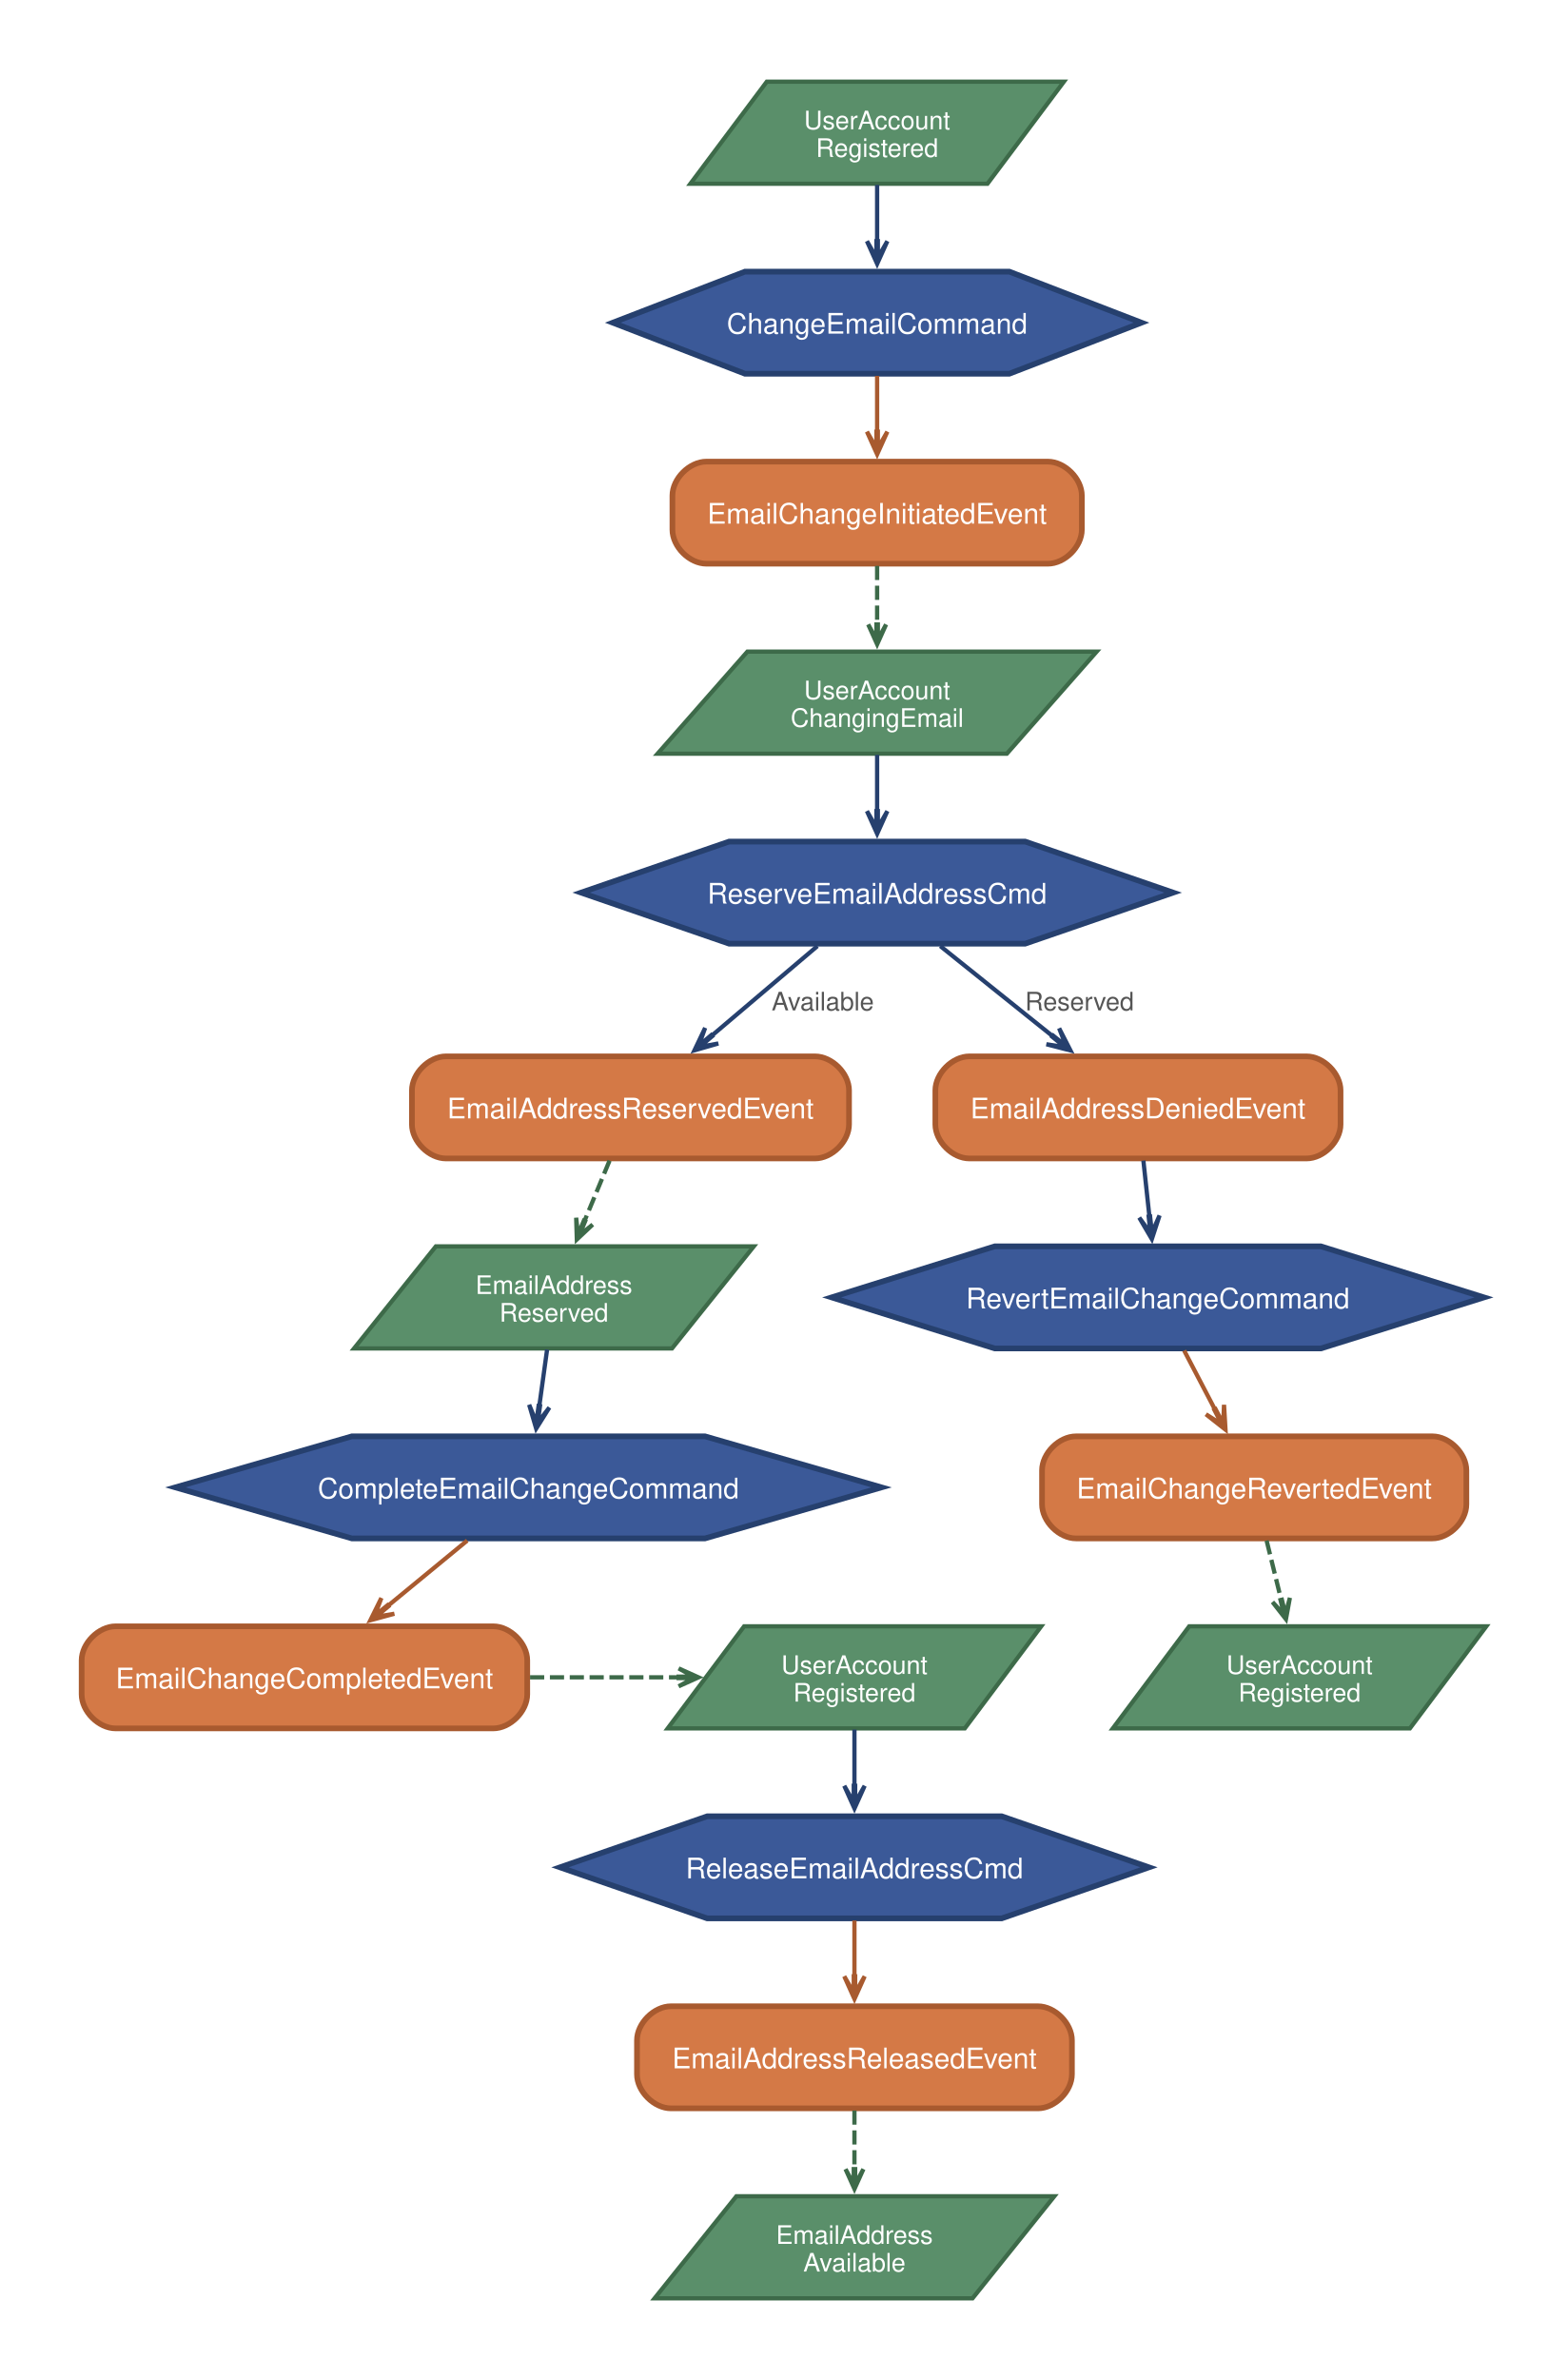
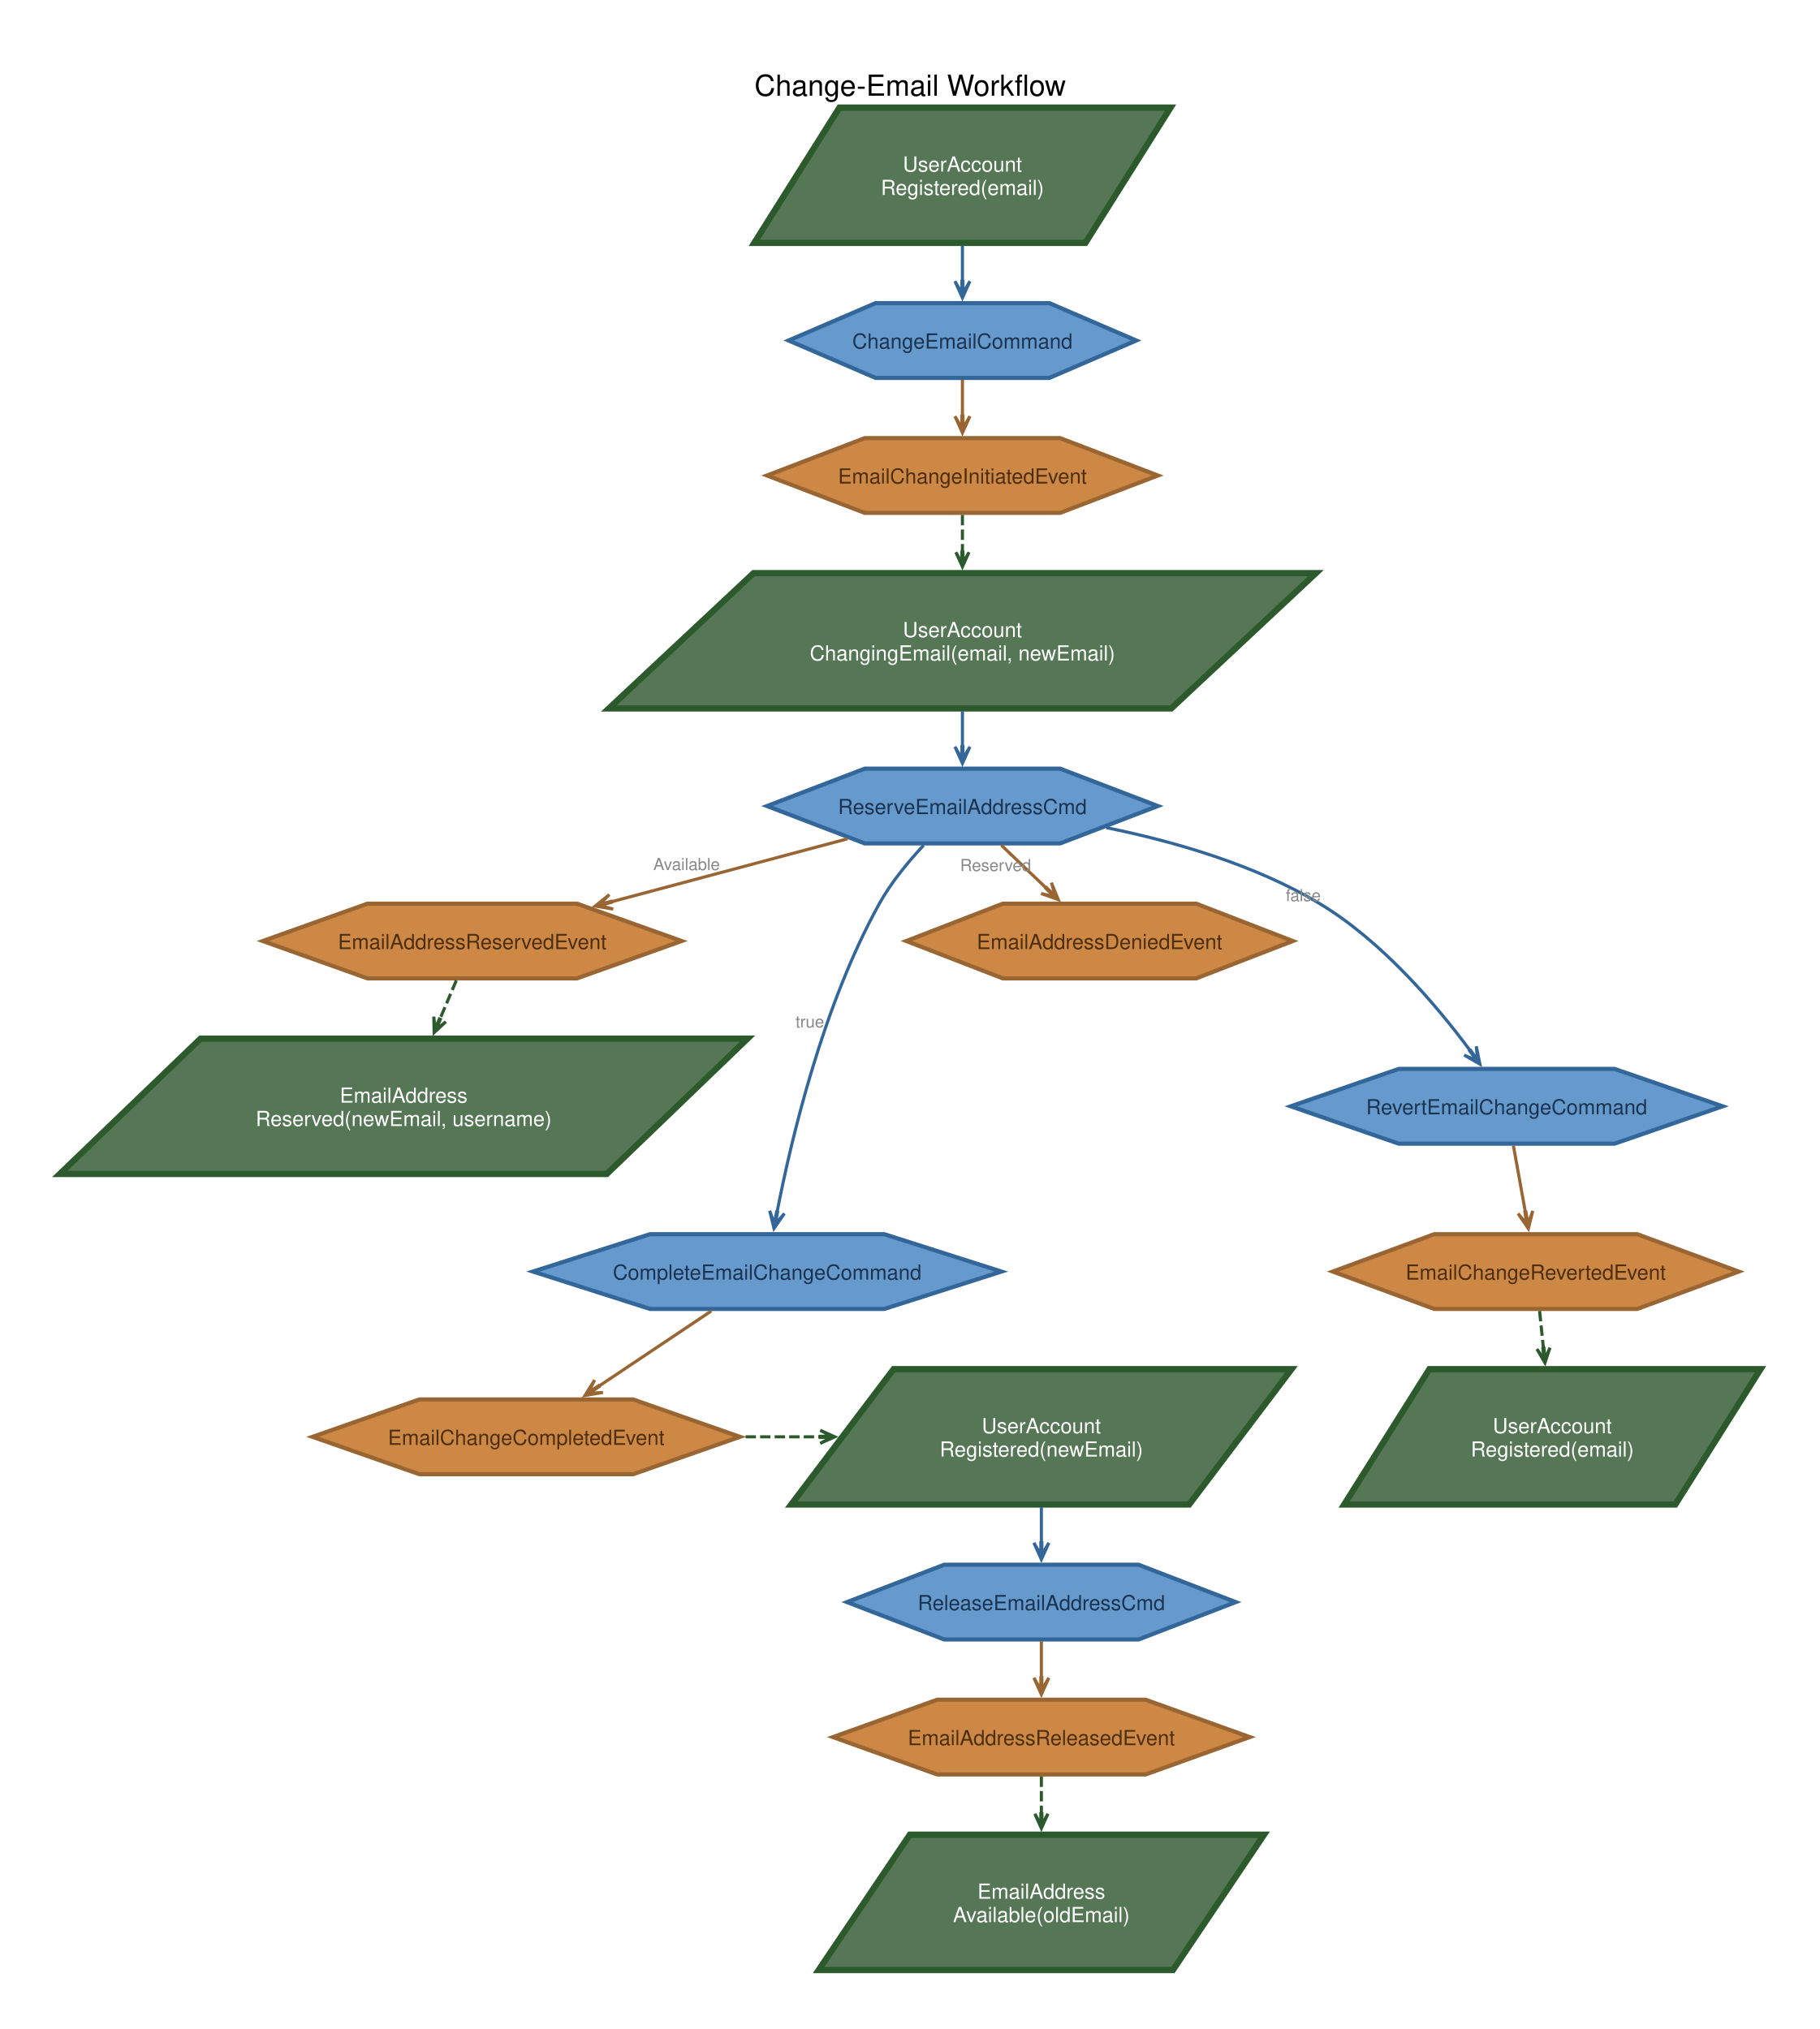
- <svg xmlns="http://www.w3.org/2000/svg" width="553pt" height="839pt" viewBox="0.00 0.00 553.00 839.00">
-   <g id="graph0" class="graph" transform="scale(1 1) rotate(0) translate(28.8 810.55)">
-     <polygon fill="white" stroke="none" points="-28.8,28.8 -28.8,-810.55 524.26,-810.55 524.26,28.8 -28.8,28.8" />
+ <svg xmlns="http://www.w3.org/2000/svg" width="876pt" height="977pt" viewBox="0.00 0.00 876.00 977.00">
+   <g id="graph0" class="graph" transform="scale(1 1) rotate(0) translate(28.8 948.6)">
+     <polygon fill="white" stroke="none" points="-28.8,28.8 -28.8,-948.6 847.54,-948.6 847.54,28.8 -28.8,28.8" />
+     <text xml:space="preserve" text-anchor="middle" x="409.37" y="-902.5" font-family="Helvetica,sans-Serif" font-size="14.00">Change-Email Workflow</text>
    <g id="node1" class="node">
-       <polygon fill="#5a8f6a" stroke="#3d6a49" stroke-width="1.5" points="346.46,-781.75 241.67,-781.75 214.71,-745.75 319.5,-745.75 346.46,-781.75" />
-       <text xml:space="preserve" text-anchor="middle" x="280.58" y="-764.95" font-family="Helvetica,sans-Serif" font-size="9.00" fill="white">UserAccount</text>
-       <text xml:space="preserve" text-anchor="middle" x="280.58" y="-755.2" font-family="Helvetica,sans-Serif" font-size="9.00" fill="white">Registered</text>
+       <polygon fill="#557755" stroke="#2d5a2d" stroke-width="3" points="534.74,-896.8 375.32,-896.8 334.32,-831.64 493.73,-831.64 534.74,-896.8" />
+       <text xml:space="preserve" text-anchor="middle" x="434.53" y="-865.97" font-family="Helvetica,sans-Serif" font-size="10.00" fill="white">UserAccount</text>
+       <text xml:space="preserve" text-anchor="middle" x="434.53" y="-854.72" font-family="Helvetica,sans-Serif" font-size="10.00" fill="white">Registered(email)</text>
    </g>
    <g id="node2" class="node">
-       <polygon fill="#3b5998" stroke="#26406e" stroke-width="2" points="373.83,-696.75 327.21,-714.75 233.96,-714.75 187.34,-696.75 233.96,-678.75 327.21,-678.75 373.83,-696.75" />
-       <text xml:space="preserve" text-anchor="middle" x="280.58" y="-692.88" font-family="Helvetica,sans-Serif" font-size="10.00" fill="white">ChangeEmailCommand</text>
+       <polygon fill="#6699cc" stroke="#336699" stroke-width="2" points="518.19,-784.64 476.36,-802.64 392.7,-802.64 350.87,-784.64 392.7,-766.64 476.36,-766.64 518.19,-784.64" />
+       <text xml:space="preserve" text-anchor="middle" x="434.53" y="-780.77" font-family="Helvetica,sans-Serif" font-size="10.00" fill="#1a3350">ChangeEmailCommand</text>
    </g>
    <g id="edge1" class="edge">
-       <path fill="none" stroke="#26406e" stroke-width="1.5" d="M280.58,-745.33C280.58,-739.17 280.58,-732.07 280.58,-725.27" />
-       <polygon fill="#26406e" stroke="#26406e" stroke-width="1.5" points="280.59,-717.5 284.19,-725.5 280.84,-719.67 280.84,-725.5 280.59,-725.5 280.34,-725.5 280.34,-719.67 276.99,-725.5 280.59,-717.5" />
+       <path fill="none" stroke="#336699" stroke-width="1.5" d="M434.53,-830.32C434.53,-824.54 434.53,-818.58 434.53,-812.97" />
+       <polygon fill="#336699" stroke="#336699" stroke-width="1.5" points="434.53,-805.19 438.13,-813.19 434.78,-807.37 434.78,-813.19 434.53,-813.19 434.28,-813.19 434.28,-807.37 430.93,-813.19 434.53,-805.19" />
    </g>
    <g id="node3" class="node">
-       <path fill="#d47946" stroke="#a85a2f" stroke-width="2" d="M340.79,-647.75C340.79,-647.75 220.38,-647.75 220.38,-647.75 214.38,-647.75 208.38,-641.75 208.38,-635.75 208.38,-635.75 208.38,-623.75 208.38,-623.75 208.38,-617.75 214.38,-611.75 220.38,-611.75 220.38,-611.75 340.79,-611.75 340.79,-611.75 346.79,-611.75 352.79,-617.75 352.79,-623.75 352.79,-623.75 352.79,-635.75 352.79,-635.75 352.79,-641.75 346.79,-647.75 340.79,-647.75" />
-       <text xml:space="preserve" text-anchor="middle" x="280.58" y="-625.88" font-family="Helvetica,sans-Serif" font-size="10.00" fill="white">EmailChangeInitiatedEvent</text>
+       <polygon fill="#cc8844" stroke="#996633" stroke-width="2" points="528.58,-719.64 481.55,-737.64 387.5,-737.64 340.48,-719.64 387.5,-701.64 481.55,-701.64 528.58,-719.64" />
+       <text xml:space="preserve" text-anchor="middle" x="434.53" y="-715.77" font-family="Helvetica,sans-Serif" font-size="10.00" fill="#4d2e0f">EmailChangeInitiatedEvent</text>
    </g>
    <g id="edge2" class="edge">
-       <path fill="none" stroke="#a85a2f" stroke-width="1.5" d="M280.58,-677.99C280.58,-671.83 280.58,-664.77 280.58,-658.02" />
-       <polygon fill="#a85a2f" stroke="#a85a2f" stroke-width="1.5" points="280.59,-650.32 284.19,-658.32 280.84,-652.49 280.84,-658.32 280.59,-658.32 280.34,-658.32 280.34,-652.49 276.99,-658.32 280.59,-650.32" />
+       <path fill="none" stroke="#996633" stroke-width="1.5" d="M434.53,-765.76C434.53,-760.26 434.53,-754.07 434.53,-748.08" />
+       <polygon fill="#996633" stroke="#996633" stroke-width="1.5" points="434.53,-740.18 438.13,-748.18 434.78,-742.35 434.78,-748.18 434.53,-748.18 434.28,-748.18 434.28,-742.35 430.93,-748.18 434.53,-740.18" />
    </g>
    <g id="node4" class="node">
-       <polygon fill="#5a8f6a" stroke="#3d6a49" stroke-width="1.5" points="358.03,-580.75 234.83,-580.75 203.14,-544.75 326.34,-544.75 358.03,-580.75" />
-       <text xml:space="preserve" text-anchor="middle" x="280.58" y="-563.95" font-family="Helvetica,sans-Serif" font-size="9.00" fill="white">UserAccount</text>
-       <text xml:space="preserve" text-anchor="middle" x="280.58" y="-554.2" font-family="Helvetica,sans-Serif" font-size="9.00" fill="white">ChangingEmail</text>
+       <polygon fill="#557755" stroke="#2d5a2d" stroke-width="3" points="604.72,-672.64 333.98,-672.64 264.33,-607.48 535.07,-607.48 604.72,-672.64" />
+       <text xml:space="preserve" text-anchor="middle" x="434.53" y="-641.81" font-family="Helvetica,sans-Serif" font-size="10.00" fill="white">UserAccount</text>
+       <text xml:space="preserve" text-anchor="middle" x="434.53" y="-630.56" font-family="Helvetica,sans-Serif" font-size="10.00" fill="white">ChangingEmail(email, newEmail)</text>
    </g>
    <g id="edge3" class="edge">
-       <path fill="none" stroke="#3d6a49" stroke-width="1.5" stroke-dasharray="5,2" d="M280.58,-610.99C280.58,-604.54 280.58,-597.11 280.58,-590.08" />
-       <polygon fill="#3d6a49" stroke="#3d6a49" stroke-width="1.5" points="280.59,-583.32 283.74,-590.32 280.84,-584.99 280.84,-590.32 280.59,-590.32 280.34,-590.32 280.34,-584.99 277.44,-590.32 280.59,-583.32" />
+       <path fill="none" stroke="#2d5a2d" stroke-width="1.5" stroke-dasharray="5,2" d="M434.53,-700.65C434.53,-695.17 434.53,-688.91 434.53,-682.55" />
+       <polygon fill="#2d5a2d" stroke="#2d5a2d" stroke-width="1.5" points="434.53,-675.7 437.68,-682.7 434.78,-677.38 434.78,-682.7 434.53,-682.7 434.28,-682.7 434.28,-677.38 431.38,-682.7 434.53,-675.7" />
    </g>
    <g id="node5" class="node">
-       <polygon fill="#3b5998" stroke="#26406e" stroke-width="2" points="385.01,-495.75 332.8,-513.75 228.37,-513.75 176.16,-495.75 228.37,-477.75 332.8,-477.75 385.01,-495.75" />
-       <text xml:space="preserve" text-anchor="middle" x="280.58" y="-491.88" font-family="Helvetica,sans-Serif" font-size="10.00" fill="white">ReserveEmailAddressCmd</text>
+       <polygon fill="#6699cc" stroke="#336699" stroke-width="2" points="528.58,-560.48 481.55,-578.48 387.5,-578.48 340.48,-560.48 387.5,-542.48 481.55,-542.48 528.58,-560.48" />
+       <text xml:space="preserve" text-anchor="middle" x="434.53" y="-556.61" font-family="Helvetica,sans-Serif" font-size="10.00" fill="#1a3350">ReserveEmailAddressCmd</text>
    </g>
    <g id="edge4" class="edge">
-       <path fill="none" stroke="#26406e" stroke-width="1.5" d="M280.58,-544.33C280.58,-538.17 280.58,-531.07 280.58,-524.27" />
-       <polygon fill="#26406e" stroke="#26406e" stroke-width="1.5" points="280.59,-516.5 284.19,-524.5 280.84,-518.67 280.84,-524.5 280.59,-524.5 280.34,-524.5 280.34,-518.67 276.99,-524.5 280.59,-516.5" />
+       <path fill="none" stroke="#336699" stroke-width="1.5" d="M434.53,-606.16C434.53,-600.38 434.53,-594.42 434.53,-588.81" />
+       <polygon fill="#336699" stroke="#336699" stroke-width="1.5" points="434.53,-581.03 438.13,-589.03 434.78,-583.21 434.78,-589.03 434.53,-589.03 434.28,-589.03 434.28,-583.21 430.93,-589.03 434.53,-581.03" />
    </g>
    <g id="node6" class="node">
-       <path fill="#d47946" stroke="#a85a2f" stroke-width="2" d="M258.67,-438C258.67,-438 128.5,-438 128.5,-438 122.5,-438 116.5,-432 116.5,-426 116.5,-426 116.5,-414 116.5,-414 116.5,-408 122.5,-402 128.5,-402 128.5,-402 258.67,-402 258.67,-402 264.67,-402 270.67,-408 270.67,-414 270.67,-414 270.67,-426 270.67,-426 270.67,-432 264.67,-438 258.67,-438" />
-       <text xml:space="preserve" text-anchor="middle" x="193.58" y="-416.12" font-family="Helvetica,sans-Serif" font-size="10.00" fill="white">EmailAddressReservedEvent</text>
+       <polygon fill="#cc8844" stroke="#996633" stroke-width="2" points="299.33,-495.48 248.93,-513.48 148.13,-513.48 97.72,-495.48 148.13,-477.48 248.93,-477.48 299.33,-495.48" />
+       <text xml:space="preserve" text-anchor="middle" x="198.53" y="-491.6" font-family="Helvetica,sans-Serif" font-size="10.00" fill="#4d2e0f">EmailAddressReservedEvent</text>
    </g>
    <g id="edge5" class="edge">
-       <path fill="none" stroke="#26406e" stroke-width="1.5" d="M259.52,-476.9C248.28,-467.37 234.28,-455.5 222.08,-445.15" />
-       <polygon fill="#26406e" stroke="#26406e" stroke-width="1.5" points="216.15,-440.13 224.58,-442.55 217.97,-441.34 222.41,-445.11 222.25,-445.3 222.09,-445.49 217.64,-441.72 219.92,-448.05 216.15,-440.13" />
-       <text xml:space="preserve" text-anchor="middle" x="261.42" y="-454.2" font-family="Helvetica,sans-Serif" font-size="9.00" fill="#555555">Available</text>
+       <path fill="none" stroke="#996633" stroke-width="1.5" d="M379.2,-544.71C345.18,-535.63 301.37,-523.93 265.42,-514.34" />
+       <polygon fill="#996633" stroke="#996633" stroke-width="1.5" points="257.74,-512.29 266.4,-510.87 259.91,-512.61 265.54,-514.11 265.47,-514.35 265.41,-514.59 259.78,-513.09 264.54,-517.83 257.74,-512.29" />
+       <text xml:space="preserve" text-anchor="middle" x="301.74" y="-529.64" font-family="Helvetica,sans-Serif" font-size="8.00" fill="#888888">Available</text>
+     </g>
+     <g id="node8" class="node">
+       <polygon fill="#6699cc" stroke="#336699" stroke-width="2" points="453.28,-336.32 396.9,-354.32 284.15,-354.32 227.78,-336.32 284.15,-318.32 396.9,-318.32 453.28,-336.32" />
+       <text xml:space="preserve" text-anchor="middle" x="340.53" y="-332.44" font-family="Helvetica,sans-Serif" font-size="10.00" fill="#1a3350">CompleteEmailChangeCommand</text>
+     </g>
+     <g id="edge7" class="edge">
+       <path fill="none" stroke="#336699" stroke-width="1.5" d="M415.85,-541.59C408.36,-533.58 400.18,-523.66 394.53,-513.48 367.43,-464.65 352.18,-400.49 345.22,-364.62" />
+       <polygon fill="#336699" stroke="#336699" stroke-width="1.5" points="343.81,-357.09 348.82,-364.29 344.45,-359.18 345.52,-364.9 345.28,-364.95 345.03,-365 343.96,-359.27 341.74,-365.61 343.81,-357.09" />
+       <text xml:space="preserve" text-anchor="middle" x="361.07" y="-453.87" font-family="Helvetica,sans-Serif" font-size="8.00" fill="#888888">true</text>
    </g>
    <g id="node14" class="node">
-       <path fill="#d47946" stroke="#a85a2f" stroke-width="2" d="M432.04,-438C432.04,-438 313.12,-438 313.12,-438 307.12,-438 301.12,-432 301.12,-426 301.12,-426 301.12,-414 301.12,-414 301.12,-408 307.12,-402 313.12,-402 313.12,-402 432.04,-402 432.04,-402 438.04,-402 444.04,-408 444.04,-414 444.04,-414 444.04,-426 444.04,-426 444.04,-432 438.04,-438 432.04,-438" />
-       <text xml:space="preserve" text-anchor="middle" x="372.58" y="-416.12" font-family="Helvetica,sans-Serif" font-size="10.00" fill="white">EmailAddressDeniedEvent</text>
+       <polygon fill="#cc8844" stroke="#996633" stroke-width="2" points="593.54,-495.48 547.03,-513.48 454.02,-513.48 407.52,-495.48 454.02,-477.48 547.03,-477.48 593.54,-495.48" />
+       <text xml:space="preserve" text-anchor="middle" x="500.53" y="-491.6" font-family="Helvetica,sans-Serif" font-size="10.00" fill="#4d2e0f">EmailAddressDeniedEvent</text>
    </g>
    <g id="edge13" class="edge">
-       <path fill="none" stroke="#26406e" stroke-width="1.5" d="M302.86,-476.9C314.86,-467.28 329.83,-455.27 342.82,-444.86" />
-       <polygon fill="#26406e" stroke="#26406e" stroke-width="1.5" points="348.77,-440.09 344.78,-447.9 347.24,-441.64 342.69,-445.29 342.53,-445.09 342.38,-444.9 346.92,-441.25 340.28,-442.28 348.77,-440.09" />
-       <text xml:space="preserve" text-anchor="middle" x="351.97" y="-454.2" font-family="Helvetica,sans-Serif" font-size="9.00" fill="#555555">Reserved</text>
+       <path fill="none" stroke="#996633" stroke-width="1.5" d="M453.26,-541.6C460.01,-535.16 467.74,-527.78 474.97,-520.88" />
+       <polygon fill="#996633" stroke="#996633" stroke-width="1.5" points="480.65,-515.45 477.35,-523.58 479.25,-517.13 475.04,-521.16 474.86,-520.98 474.69,-520.8 478.91,-516.77 472.38,-518.37 480.65,-515.45" />
+       <text xml:space="preserve" text-anchor="middle" x="450.49" y="-529.17" font-family="Helvetica,sans-Serif" font-size="8.00" fill="#888888">Reserved</text>
+     </g>
+     <g id="node15" class="node">
+       <polygon fill="#6699cc" stroke="#336699" stroke-width="2" points="800.45,-415.9 748.49,-433.9 644.57,-433.9 592.61,-415.9 644.57,-397.9 748.49,-397.9 800.45,-415.9" />
+       <text xml:space="preserve" text-anchor="middle" x="696.53" y="-412.02" font-family="Helvetica,sans-Serif" font-size="10.00" fill="#1a3350">RevertEmailChangeCommand</text>
+     </g>
+     <g id="edge14" class="edge">
+       <path fill="none" stroke="#336699" stroke-width="1.5" d="M503.75,-550.08C536.61,-543.41 575.39,-532.18 606.53,-513.48 636.49,-495.48 662.7,-464.65 678.99,-442.66" />
+       <polygon fill="#336699" stroke="#336699" stroke-width="1.5" points="683.66,-436.2 681.89,-444.79 682.59,-438.1 679.18,-442.83 678.97,-442.68 678.77,-442.53 682.19,-437.81 676.06,-440.57 683.66,-436.2" />
+       <text xml:space="preserve" text-anchor="middle" x="598.63" y="-514.67" font-family="Helvetica,sans-Serif" font-size="8.00" fill="#888888">false</text>
    </g>
    <g id="node7" class="node">
-       <polygon fill="#5a8f6a" stroke="#3d6a49" stroke-width="1.5" points="237.09,-371 124.94,-371 96.08,-335 208.23,-335 237.09,-371" />
-       <text xml:space="preserve" text-anchor="middle" x="166.58" y="-354.2" font-family="Helvetica,sans-Serif" font-size="9.00" fill="white">EmailAddress</text>
-       <text xml:space="preserve" text-anchor="middle" x="166.58" y="-344.45" font-family="Helvetica,sans-Serif" font-size="9.00" fill="white">Reserved</text>
+       <polygon fill="#557755" stroke="#2d5a2d" stroke-width="3" points="331.06,-448.48 67.74,-448.48 0,-383.32 263.32,-383.32 331.06,-448.48" />
+       <text xml:space="preserve" text-anchor="middle" x="165.53" y="-417.65" font-family="Helvetica,sans-Serif" font-size="10.00" fill="white">EmailAddress</text>
+       <text xml:space="preserve" text-anchor="middle" x="165.53" y="-406.4" font-family="Helvetica,sans-Serif" font-size="10.00" fill="white">Reserved(newEmail, username)</text>
    </g>
    <g id="edge6" class="edge">
-       <path fill="none" stroke="#3d6a49" stroke-width="1.5" stroke-dasharray="5,2" d="M186.21,-401.24C183.47,-394.65 180.3,-387.03 177.33,-379.86" />
-       <polygon fill="#3d6a49" stroke="#3d6a49" stroke-width="1.5" points="174.66,-373.43 180.25,-378.68 175.53,-374.88 177.57,-379.8 177.34,-379.89 177.11,-379.99 175.07,-375.07 174.43,-381.1 174.66,-373.43" />
-     </g>
-     <g id="node8" class="node">
-       <polygon fill="#3b5998" stroke="#26406e" stroke-width="2" points="282.14,-286 219.86,-304 95.31,-304 33.03,-286 95.31,-268 219.86,-268 282.14,-286" />
-       <text xml:space="preserve" text-anchor="middle" x="157.58" y="-282.12" font-family="Helvetica,sans-Serif" font-size="10.00" fill="white">CompleteEmailChangeCommand</text>
-     </g>
-     <g id="edge7" class="edge">
-       <path fill="none" stroke="#26406e" stroke-width="1.5" d="M164.17,-334.58C163.32,-328.42 162.34,-321.32 161.4,-314.52" />
-       <polygon fill="#26406e" stroke="#26406e" stroke-width="1.5" points="160.32,-306.73 164.98,-314.16 160.86,-308.85 161.66,-314.62 161.41,-314.65 161.17,-314.69 160.37,-308.92 157.85,-315.15 160.32,-306.73" />
+       <path fill="none" stroke="#2d5a2d" stroke-width="1.5" stroke-dasharray="5,2" d="M190.87,-476.49C188.44,-470.76 185.64,-464.17 182.81,-457.52" />
+       <polygon fill="#2d5a2d" stroke="#2d5a2d" stroke-width="1.5" points="180.2,-451.4 185.84,-456.61 181.09,-452.84 183.17,-457.74 182.94,-457.84 182.71,-457.94 180.63,-453.04 180.04,-459.07 180.2,-451.4" />
    </g>
    <g id="node9" class="node">
-       <path fill="#d47946" stroke="#a85a2f" stroke-width="2" d="M145.17,-237C145.17,-237 12,-237 12,-237 6,-237 0,-231 0,-225 0,-225 0,-213 0,-213 0,-207 6,-201 12,-201 12,-201 145.17,-201 145.17,-201 151.17,-201 157.17,-207 157.17,-213 157.17,-213 157.17,-225 157.17,-225 157.17,-231 151.17,-237 145.17,-237" />
-       <text xml:space="preserve" text-anchor="middle" x="78.58" y="-215.12" font-family="Helvetica,sans-Serif" font-size="10.00" fill="white">EmailChangeCompletedEvent</text>
+       <polygon fill="#cc8844" stroke="#996633" stroke-width="2" points="327.41,-256.74 275.97,-274.74 173.09,-274.74 121.65,-256.74 173.09,-238.74 275.97,-238.74 327.41,-256.74" />
+       <text xml:space="preserve" text-anchor="middle" x="224.53" y="-252.87" font-family="Helvetica,sans-Serif" font-size="10.00" fill="#4d2e0f">EmailChangeCompletedEvent</text>
    </g>
    <g id="edge8" class="edge">
-       <path fill="none" stroke="#a85a2f" stroke-width="1.5" d="M136,-267.24C127.36,-260.13 117.27,-251.83 107.99,-244.19" />
-       <polygon fill="#a85a2f" stroke="#a85a2f" stroke-width="1.5" points="101.83,-239.13 110.3,-241.43 103.67,-240.31 108.17,-244.02 108.01,-244.21 107.85,-244.4 103.35,-240.7 105.72,-246.99 101.83,-239.13" />
+       <path fill="none" stroke="#996633" stroke-width="1.5" d="M313.62,-317.33C297.37,-306.46 276.5,-292.5 259.04,-280.82" />
+       <polygon fill="#996633" stroke="#996633" stroke-width="1.5" points="252.81,-276.65 261.46,-278.11 254.75,-277.65 259.59,-280.89 259.46,-281.1 259.32,-281.31 254.47,-278.07 257.45,-284.09 252.81,-276.65" />
    </g>
    <g id="node10" class="node">
-       <polygon fill="#5a8f6a" stroke="#3d6a49" stroke-width="1.5" points="338.46,-237 233.67,-237 206.71,-201 311.5,-201 338.46,-237" />
-       <text xml:space="preserve" text-anchor="middle" x="272.58" y="-220.2" font-family="Helvetica,sans-Serif" font-size="9.00" fill="white">UserAccount</text>
-       <text xml:space="preserve" text-anchor="middle" x="272.58" y="-210.45" font-family="Helvetica,sans-Serif" font-size="9.00" fill="white">Registered</text>
+       <polygon fill="#557755" stroke="#2d5a2d" stroke-width="3" points="592.96,-289.32 401.38,-289.32 352.1,-224.16 543.67,-224.16 592.96,-289.32" />
+       <text xml:space="preserve" text-anchor="middle" x="472.53" y="-258.49" font-family="Helvetica,sans-Serif" font-size="10.00" fill="white">UserAccount</text>
+       <text xml:space="preserve" text-anchor="middle" x="472.53" y="-247.24" font-family="Helvetica,sans-Serif" font-size="10.00" fill="white">Registered(newEmail)</text>
    </g>
    <g id="edge9" class="edge">
-       <path fill="none" stroke="#3d6a49" stroke-width="1.5" stroke-dasharray="5,2" d="M158.16,-219C175.7,-219 193.24,-219 210.78,-219" />
-       <polygon fill="#3d6a49" stroke="#3d6a49" stroke-width="1.5" points="217.57,-219 210.57,-222.15 215.89,-219.25 210.57,-219.25 210.57,-219 210.57,-218.75 215.89,-218.75 210.57,-215.85 217.57,-219" />
+       <path fill="none" stroke="#2d5a2d" stroke-width="1.5" stroke-dasharray="5,2" d="M330.12,-256.74C342.13,-256.74 354.14,-256.74 366.16,-256.74" />
+       <polygon fill="#2d5a2d" stroke="#2d5a2d" stroke-width="1.5" points="373.07,-256.74 366.07,-259.89 371.4,-256.99 366.07,-256.99 366.07,-256.74 366.07,-256.49 371.4,-256.49 366.07,-253.59 373.07,-256.74" />
    </g>
    <g id="node11" class="node">
-       <polygon fill="#3b5998" stroke="#26406e" stroke-width="2" points="376.46,-152 324.52,-170 220.65,-170 168.71,-152 220.65,-134 324.52,-134 376.46,-152" />
-       <text xml:space="preserve" text-anchor="middle" x="272.58" y="-148.12" font-family="Helvetica,sans-Serif" font-size="10.00" fill="white">ReleaseEmailAddressCmd</text>
+       <polygon fill="#6699cc" stroke="#336699" stroke-width="2" points="566.06,-177.16 519.29,-195.16 425.76,-195.16 379,-177.16 425.76,-159.16 519.29,-159.16 566.06,-177.16" />
+       <text xml:space="preserve" text-anchor="middle" x="472.53" y="-173.28" font-family="Helvetica,sans-Serif" font-size="10.00" fill="#1a3350">ReleaseEmailAddressCmd</text>
    </g>
    <g id="edge10" class="edge">
-       <path fill="none" stroke="#26406e" stroke-width="1.5" d="M272.58,-200.58C272.58,-194.42 272.58,-187.32 272.58,-180.52" />
-       <polygon fill="#26406e" stroke="#26406e" stroke-width="1.5" points="272.59,-172.75 276.19,-180.75 272.84,-174.92 272.84,-180.75 272.59,-180.75 272.34,-180.75 272.34,-174.92 268.99,-180.75 272.59,-172.75" />
+       <path fill="none" stroke="#336699" stroke-width="1.5" d="M472.53,-222.84C472.53,-217.06 472.53,-211.1 472.53,-205.49" />
+       <polygon fill="#336699" stroke="#336699" stroke-width="1.5" points="472.53,-197.71 476.13,-205.71 472.78,-199.89 472.78,-205.71 472.53,-205.71 472.28,-205.71 472.28,-199.89 468.93,-205.71 472.53,-197.71" />
    </g>
    <g id="node12" class="node">
-       <path fill="#d47946" stroke="#a85a2f" stroke-width="2" d="M337.29,-103C337.29,-103 207.88,-103 207.88,-103 201.88,-103 195.88,-97 195.88,-91 195.88,-91 195.88,-79 195.88,-79 195.88,-73 201.88,-67 207.88,-67 207.88,-67 337.29,-67 337.29,-67 343.29,-67 349.29,-73 349.29,-79 349.29,-79 349.29,-91 349.29,-91 349.29,-97 343.29,-103 337.29,-103" />
-       <text xml:space="preserve" text-anchor="middle" x="272.58" y="-81.12" font-family="Helvetica,sans-Serif" font-size="10.00" fill="white">EmailAddressReleasedEvent</text>
+       <polygon fill="#cc8844" stroke="#996633" stroke-width="2" points="572.81,-112.16 522.67,-130.16 422.39,-130.16 372.24,-112.16 422.39,-94.16 522.67,-94.16 572.81,-112.16" />
+       <text xml:space="preserve" text-anchor="middle" x="472.53" y="-108.28" font-family="Helvetica,sans-Serif" font-size="10.00" fill="#4d2e0f">EmailAddressReleasedEvent</text>
    </g>
    <g id="edge11" class="edge">
-       <path fill="none" stroke="#a85a2f" stroke-width="1.5" d="M272.58,-133.24C272.58,-127.08 272.58,-120.02 272.58,-113.27" />
-       <polygon fill="#a85a2f" stroke="#a85a2f" stroke-width="1.5" points="272.59,-105.57 276.19,-113.57 272.84,-107.74 272.84,-113.57 272.59,-113.57 272.34,-113.57 272.34,-107.74 268.99,-113.57 272.59,-105.57" />
+       <path fill="none" stroke="#996633" stroke-width="1.5" d="M472.53,-158.28C472.53,-152.78 472.53,-146.59 472.53,-140.6" />
+       <polygon fill="#996633" stroke="#996633" stroke-width="1.5" points="472.53,-132.7 476.13,-140.7 472.78,-134.87 472.78,-140.7 472.53,-140.7 472.28,-140.7 472.28,-134.87 468.93,-140.7 472.53,-132.7" />
    </g>
    <g id="node13" class="node">
-       <polygon fill="#5a8f6a" stroke="#3d6a49" stroke-width="1.5" points="343.09,-36 230.94,-36 202.08,0 314.23,0 343.09,-36" />
-       <text xml:space="preserve" text-anchor="middle" x="272.58" y="-19.2" font-family="Helvetica,sans-Serif" font-size="9.00" fill="white">EmailAddress</text>
-       <text xml:space="preserve" text-anchor="middle" x="272.58" y="-9.45" font-family="Helvetica,sans-Serif" font-size="9.00" fill="white">Available</text>
+       <polygon fill="#557755" stroke="#2d5a2d" stroke-width="3" points="579.74,-65.16 409.19,-65.16 365.32,0 535.87,0 579.74,-65.16" />
+       <text xml:space="preserve" text-anchor="middle" x="472.53" y="-34.33" font-family="Helvetica,sans-Serif" font-size="10.00" fill="white">EmailAddress</text>
+       <text xml:space="preserve" text-anchor="middle" x="472.53" y="-23.08" font-family="Helvetica,sans-Serif" font-size="10.00" fill="white">Available(oldEmail)</text>
    </g>
    <g id="edge12" class="edge">
-       <path fill="none" stroke="#3d6a49" stroke-width="1.5" stroke-dasharray="5,2" d="M272.58,-66.24C272.58,-59.79 272.58,-52.36 272.58,-45.33" />
-       <polygon fill="#3d6a49" stroke="#3d6a49" stroke-width="1.5" points="272.59,-38.57 275.74,-45.57 272.84,-40.24 272.84,-45.57 272.59,-45.57 272.34,-45.57 272.34,-40.24 269.44,-45.57 272.59,-38.57" />
-     </g>
-     <g id="node15" class="node">
-       <polygon fill="#3b5998" stroke="#26406e" stroke-width="2" points="494.64,-353 437.11,-371 322.06,-371 264.53,-353 322.06,-335 437.11,-335 494.64,-353" />
-       <text xml:space="preserve" text-anchor="middle" x="379.58" y="-349.12" font-family="Helvetica,sans-Serif" font-size="10.00" fill="white">RevertEmailChangeCommand</text>
-     </g>
-     <g id="edge14" class="edge">
-       <path fill="none" stroke="#26406e" stroke-width="1.5" d="M374.5,-401.24C375.16,-395.08 375.92,-388.02 376.65,-381.27" />
-       <polygon fill="#26406e" stroke="#26406e" stroke-width="1.5" points="377.48,-373.56 380.2,-381.9 377.49,-375.74 376.87,-381.54 376.62,-381.51 376.37,-381.48 377,-375.69 373.04,-381.13 377.48,-373.56" />
+       <path fill="none" stroke="#2d5a2d" stroke-width="1.5" stroke-dasharray="5,2" d="M472.53,-93.17C472.53,-87.69 472.53,-81.43 472.53,-75.07" />
+       <polygon fill="#2d5a2d" stroke="#2d5a2d" stroke-width="1.5" points="472.53,-68.22 475.68,-75.22 472.78,-69.9 472.78,-75.22 472.53,-75.22 472.28,-75.22 472.28,-69.9 469.38,-75.22 472.53,-68.22" />
    </g>
    <g id="node16" class="node">
-       <path fill="#d47946" stroke="#a85a2f" stroke-width="2" d="M476.42,-304C476.42,-304 350.75,-304 350.75,-304 344.75,-304 338.75,-298 338.75,-292 338.75,-292 338.75,-280 338.75,-280 338.75,-274 344.75,-268 350.75,-268 350.75,-268 476.42,-268 476.42,-268 482.42,-268 488.42,-274 488.42,-280 488.42,-280 488.42,-292 488.42,-292 488.42,-298 482.42,-304 476.42,-304" />
-       <text xml:space="preserve" text-anchor="middle" x="413.58" y="-282.12" font-family="Helvetica,sans-Serif" font-size="10.00" fill="white">EmailChangeRevertedEvent</text>
+       <polygon fill="#cc8844" stroke="#996633" stroke-width="2" points="808.22,-336.32 759.37,-354.32 661.68,-354.32 612.84,-336.32 661.68,-318.32 759.37,-318.32 808.22,-336.32" />
+       <text xml:space="preserve" text-anchor="middle" x="710.53" y="-332.44" font-family="Helvetica,sans-Serif" font-size="10.00" fill="#4d2e0f">EmailChangeRevertedEvent</text>
    </g>
    <g id="edge15" class="edge">
-       <path fill="none" stroke="#a85a2f" stroke-width="1.5" d="M388.88,-334.24C392.25,-327.79 396.14,-320.36 399.81,-313.33" />
-       <polygon fill="#a85a2f" stroke="#a85a2f" stroke-width="1.5" points="403.46,-306.36 402.94,-315.12 402.67,-308.4 399.97,-313.56 399.75,-313.45 399.53,-313.33 402.23,-308.17 396.56,-311.78 403.46,-306.36" />
+       <path fill="none" stroke="#996633" stroke-width="1.5" d="M699.78,-396.91C701.51,-387.31 703.67,-375.3 705.61,-364.59" />
+       <polygon fill="#996633" stroke="#996633" stroke-width="1.5" points="706.97,-357.01 709.1,-365.53 706.83,-359.2 705.8,-364.93 705.55,-364.89 705.31,-364.84 706.34,-359.11 702.01,-364.25 706.97,-357.01" />
    </g>
    <g id="node17" class="node">
-       <polygon fill="#5a8f6a" stroke="#3d6a49" stroke-width="1.5" points="495.46,-237 390.67,-237 363.71,-201 468.5,-201 495.46,-237" />
-       <text xml:space="preserve" text-anchor="middle" x="429.58" y="-220.2" font-family="Helvetica,sans-Serif" font-size="9.00" fill="white">UserAccount</text>
-       <text xml:space="preserve" text-anchor="middle" x="429.58" y="-210.45" font-family="Helvetica,sans-Serif" font-size="9.00" fill="white">Registered</text>
+       <polygon fill="#557755" stroke="#2d5a2d" stroke-width="3" points="818.74,-289.32 659.32,-289.32 618.32,-224.16 777.73,-224.16 818.74,-289.32" />
+       <text xml:space="preserve" text-anchor="middle" x="718.53" y="-258.49" font-family="Helvetica,sans-Serif" font-size="10.00" fill="white">UserAccount</text>
+       <text xml:space="preserve" text-anchor="middle" x="718.53" y="-247.24" font-family="Helvetica,sans-Serif" font-size="10.00" fill="white">Registered(email)</text>
    </g>
    <g id="edge16" class="edge">
-       <path fill="none" stroke="#3d6a49" stroke-width="1.5" stroke-dasharray="5,2" d="M417.96,-267.24C419.58,-260.65 421.46,-253.03 423.22,-245.86" />
-       <polygon fill="#3d6a49" stroke="#3d6a49" stroke-width="1.5" points="424.78,-239.51 426.17,-247.06 424.62,-241.2 423.35,-246.37 423.11,-246.31 422.87,-246.25 424.14,-241.08 420.05,-245.56 424.78,-239.51" />
+       <path fill="none" stroke="#2d5a2d" stroke-width="1.5" stroke-dasharray="5,2" d="M712.38,-317.33C712.95,-311.85 713.59,-305.59 714.25,-299.23" />
+       <polygon fill="#2d5a2d" stroke="#2d5a2d" stroke-width="1.5" points="714.96,-292.37 717.37,-299.66 715.03,-294.06 714.49,-299.36 714.24,-299.34 713.99,-299.31 714.54,-294.01 711.11,-299.01 714.96,-292.37" />
    </g>
  </g>
</svg>
